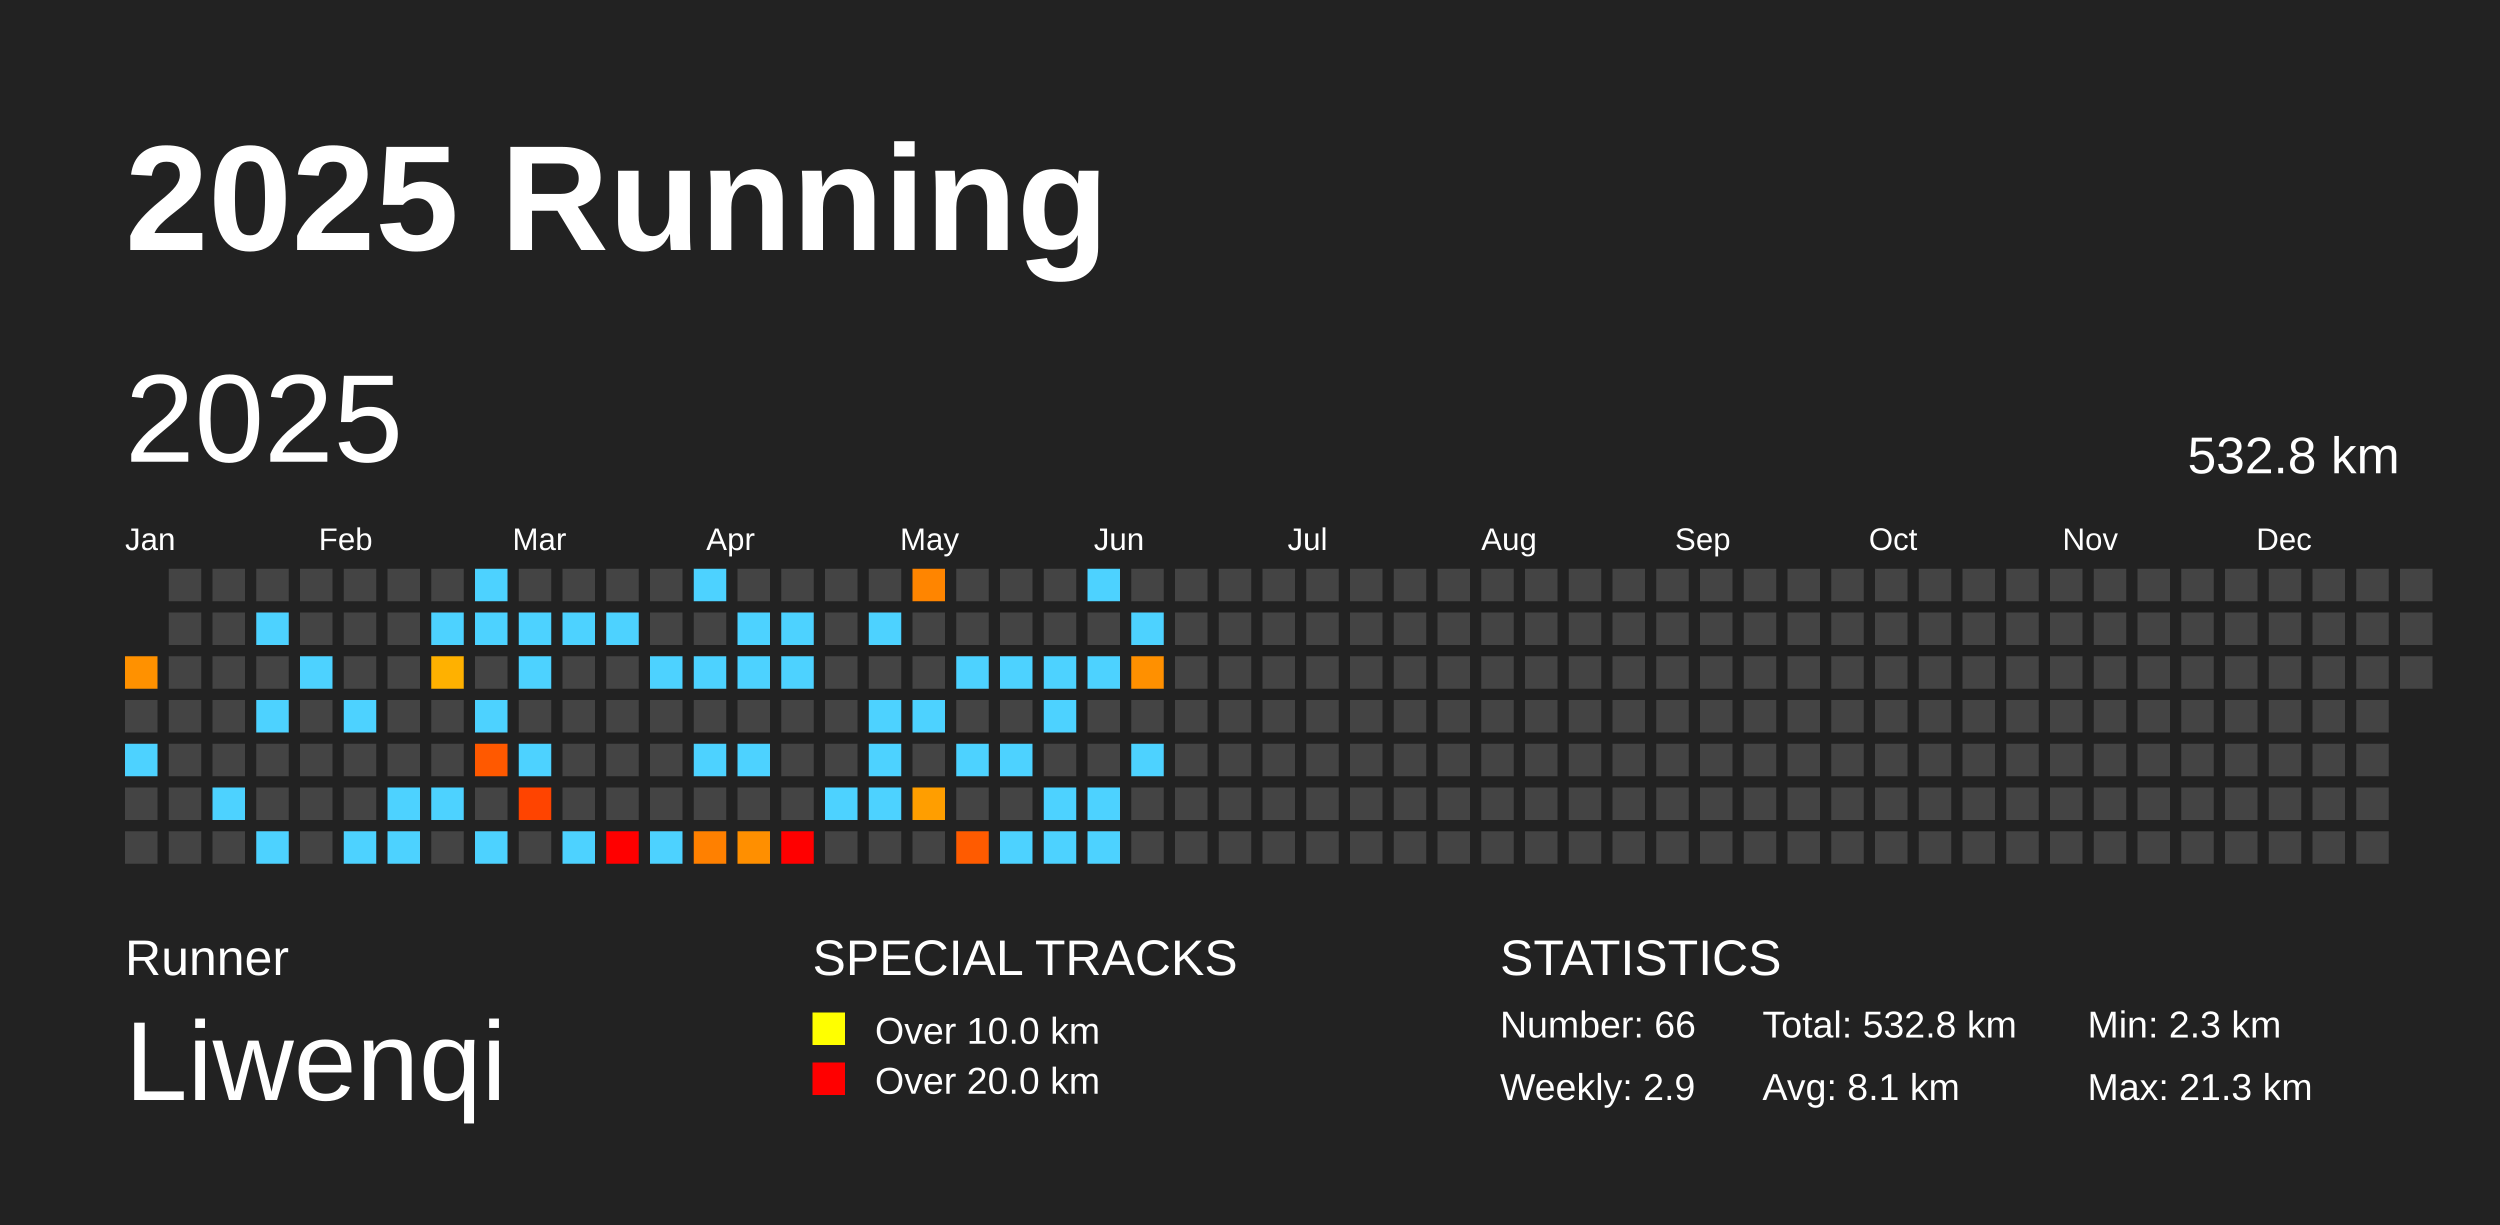
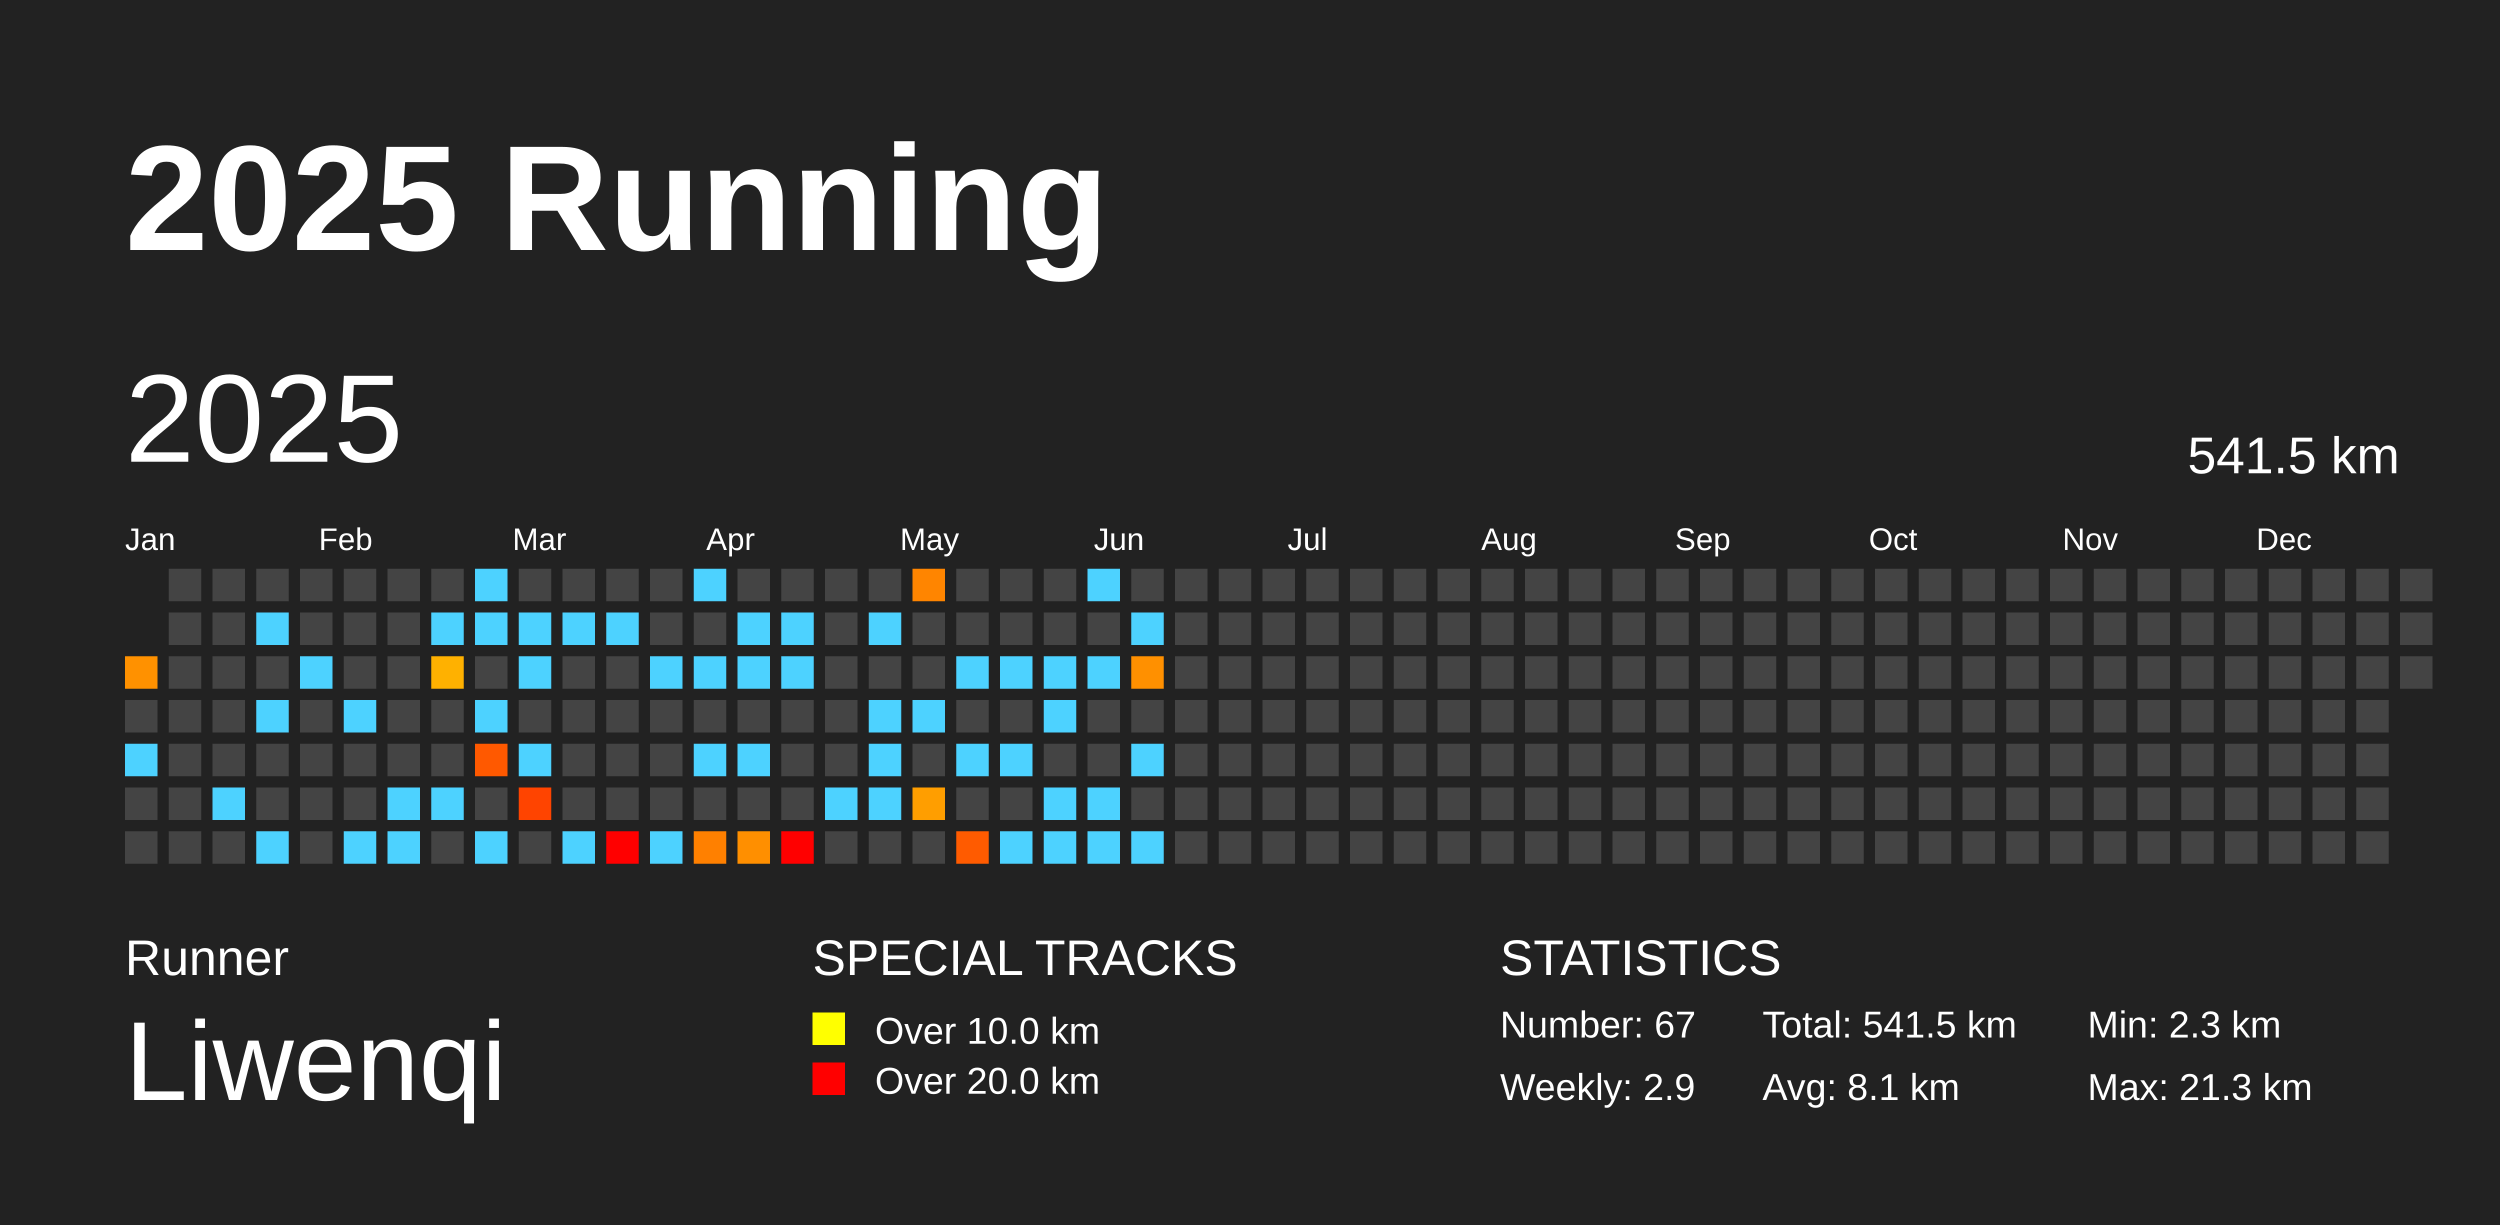
<svg xmlns="http://www.w3.org/2000/svg" baseProfile="full" height="98mm" version="1.1" viewBox="0,0,200,98" width="200mm">
  <defs />
  <rect fill="#222222" height="98" width="200" x="0" y="0" />
  <text fill="#FFFFFF" style="font-size:12px; font-family:Arial; font-weight:bold;" x="10" y="20">2025 Running</text>
  <text fill="#FFFFFF" style="font-size:4px; font-family:Arial" x="10" y="78">Runner</text>
  <text fill="#FFFFFF" style="font-size:9px; font-family:Arial" x="10" y="88">Liwenqi</text>
  <text fill="#FFFFFF" style="font-size:4px; font-family:Arial" x="65" y="78">SPECIAL TRACKS</text>
  <rect fill="yellow" height="2.6" width="2.6" x="65" y="81" />
  <text fill="#FFFFFF" style="font-size:3px; font-family:Arial" x="70" y="83.5">Over 10.0 km</text>
  <rect fill="red" height="2.6" width="2.6" x="65" y="85" />
  <text fill="#FFFFFF" style="font-size:3px; font-family:Arial" x="70" y="87.5">Over 20.0 km</text>
  <text fill="#FFFFFF" style="font-size:4px; font-family:Arial" x="120" y="78">STATISTICS</text>
-   <text fill="#FFFFFF" style="font-size:3px; font-family:Arial" x="120" y="83">Number: 66</text>
+   <text fill="#FFFFFF" style="font-size:3px; font-family:Arial" x="120" y="83">Number: 67</text>
  <text fill="#FFFFFF" style="font-size:3px; font-family:Arial" x="120" y="88">Weekly: 2.9</text>
-   <text fill="#FFFFFF" style="font-size:3px; font-family:Arial" x="141" y="83">Total: 532.8 km</text>
+   <text fill="#FFFFFF" style="font-size:3px; font-family:Arial" x="141" y="83">Total: 541.5 km</text>
  <text fill="#FFFFFF" style="font-size:3px; font-family:Arial" x="141" y="88">Avg: 8.1 km</text>
  <text fill="#FFFFFF" style="font-size:3px; font-family:Arial" x="167" y="83">Min: 2.3 km</text>
  <text fill="#FFFFFF" style="font-size:3px; font-family:Arial" x="167" y="88">Max: 21.3 km</text>
  <text dominant-baseline="hanging" fill="#FFFFFF" style="font-size:10.0px; font-family:Arial;" x="10" y="30">2025</text>
-   <text dominant-baseline="hanging" fill="#FFFFFF" style="font-size:4.125px; font-family:Arial;" x="175" y="35">532.8 km</text>
+   <text dominant-baseline="hanging" fill="#FFFFFF" style="font-size:4.125px; font-family:Arial;" x="175" y="35">541.5 km</text>
  <text fill="#FFFFFF" style="font-size:2.5px; font-family:Arial" x="10.0" y="44">Jan</text>
  <text fill="#FFFFFF" style="font-size:2.5px; font-family:Arial" x="25.5" y="44">Feb</text>
  <text fill="#FFFFFF" style="font-size:2.5px; font-family:Arial" x="41.0" y="44">Mar</text>
  <text fill="#FFFFFF" style="font-size:2.5px; font-family:Arial" x="56.5" y="44">Apr</text>
  <text fill="#FFFFFF" style="font-size:2.5px; font-family:Arial" x="72.0" y="44">May</text>
  <text fill="#FFFFFF" style="font-size:2.5px; font-family:Arial" x="87.5" y="44">Jun</text>
  <text fill="#FFFFFF" style="font-size:2.5px; font-family:Arial" x="103.0" y="44">Jul</text>
  <text fill="#FFFFFF" style="font-size:2.5px; font-family:Arial" x="118.5" y="44">Aug</text>
  <text fill="#FFFFFF" style="font-size:2.5px; font-family:Arial" x="134.0" y="44">Sep</text>
  <text fill="#FFFFFF" style="font-size:2.5px; font-family:Arial" x="149.5" y="44">Oct</text>
  <text fill="#FFFFFF" style="font-size:2.5px; font-family:Arial" x="165.0" y="44">Nov</text>
  <text fill="#FFFFFF" style="font-size:2.5px; font-family:Arial" x="180.5" y="44">Dec</text>
  <rect fill="#ff9100" height="2.6" width="2.6" x="10.0" y="52.5" />
  <rect fill="#444444" height="2.6" width="2.6" x="10.0" y="56.0" />
  <rect fill="#4dd2ff" height="2.6" width="2.6" x="10.0" y="59.5" />
  <rect fill="#444444" height="2.6" width="2.6" x="10.0" y="63.0" />
  <rect fill="#444444" height="2.6" width="2.6" x="10.0" y="66.5" />
  <rect fill="#444444" height="2.6" width="2.6" x="13.5" y="45.5" />
  <rect fill="#444444" height="2.6" width="2.6" x="13.5" y="49.0" />
  <rect fill="#444444" height="2.6" width="2.6" x="13.5" y="52.5" />
  <rect fill="#444444" height="2.6" width="2.6" x="13.5" y="56.0" />
  <rect fill="#444444" height="2.6" width="2.6" x="13.5" y="59.5" />
  <rect fill="#444444" height="2.6" width="2.6" x="13.5" y="63.0" />
  <rect fill="#444444" height="2.6" width="2.6" x="13.5" y="66.5" />
  <rect fill="#444444" height="2.6" width="2.6" x="17.0" y="45.5" />
  <rect fill="#444444" height="2.6" width="2.6" x="17.0" y="49.0" />
  <rect fill="#444444" height="2.6" width="2.6" x="17.0" y="52.5" />
  <rect fill="#444444" height="2.6" width="2.6" x="17.0" y="56.0" />
  <rect fill="#444444" height="2.6" width="2.6" x="17.0" y="59.5" />
  <rect fill="#4dd2ff" height="2.6" width="2.6" x="17.0" y="63.0" />
  <rect fill="#444444" height="2.6" width="2.6" x="17.0" y="66.5" />
  <rect fill="#444444" height="2.6" width="2.6" x="20.5" y="45.5" />
  <rect fill="#4dd2ff" height="2.6" width="2.6" x="20.5" y="49.0" />
  <rect fill="#444444" height="2.6" width="2.6" x="20.5" y="52.5" />
  <rect fill="#4dd2ff" height="2.6" width="2.6" x="20.5" y="56.0" />
  <rect fill="#444444" height="2.6" width="2.6" x="20.5" y="59.5" />
  <rect fill="#444444" height="2.6" width="2.6" x="20.5" y="63.0" />
  <rect fill="#4dd2ff" height="2.6" width="2.6" x="20.5" y="66.5" />
  <rect fill="#444444" height="2.6" width="2.6" x="24.0" y="45.5" />
  <rect fill="#444444" height="2.6" width="2.6" x="24.0" y="49.0" />
  <rect fill="#4dd2ff" height="2.6" width="2.6" x="24.0" y="52.5" />
  <rect fill="#444444" height="2.6" width="2.6" x="24.0" y="56.0" />
  <rect fill="#444444" height="2.6" width="2.6" x="24.0" y="59.5" />
  <rect fill="#444444" height="2.6" width="2.6" x="24.0" y="63.0" />
  <rect fill="#444444" height="2.6" width="2.6" x="24.0" y="66.5" />
  <rect fill="#444444" height="2.6" width="2.6" x="27.5" y="45.5" />
  <rect fill="#444444" height="2.6" width="2.6" x="27.5" y="49.0" />
  <rect fill="#444444" height="2.6" width="2.6" x="27.5" y="52.5" />
  <rect fill="#4dd2ff" height="2.6" width="2.6" x="27.5" y="56.0" />
  <rect fill="#444444" height="2.6" width="2.6" x="27.5" y="59.5" />
  <rect fill="#444444" height="2.6" width="2.6" x="27.5" y="63.0" />
  <rect fill="#4dd2ff" height="2.6" width="2.6" x="27.5" y="66.5" />
  <rect fill="#444444" height="2.6" width="2.6" x="31.0" y="45.5" />
  <rect fill="#444444" height="2.6" width="2.6" x="31.0" y="49.0" />
  <rect fill="#444444" height="2.6" width="2.6" x="31.0" y="52.5" />
  <rect fill="#444444" height="2.6" width="2.6" x="31.0" y="56.0" />
  <rect fill="#444444" height="2.6" width="2.6" x="31.0" y="59.5" />
  <rect fill="#4dd2ff" height="2.6" width="2.6" x="31.0" y="63.0" />
  <rect fill="#4dd2ff" height="2.6" width="2.6" x="31.0" y="66.5" />
  <rect fill="#444444" height="2.6" width="2.6" x="34.5" y="45.5" />
  <rect fill="#4dd2ff" height="2.6" width="2.6" x="34.5" y="49.0" />
  <rect fill="#ffb100" height="2.6" width="2.6" x="34.5" y="52.5" />
  <rect fill="#444444" height="2.6" width="2.6" x="34.5" y="56.0" />
  <rect fill="#444444" height="2.6" width="2.6" x="34.5" y="59.5" />
  <rect fill="#4dd2ff" height="2.6" width="2.6" x="34.5" y="63.0" />
  <rect fill="#444444" height="2.6" width="2.6" x="34.5" y="66.5" />
  <rect fill="#4dd2ff" height="2.6" width="2.6" x="38.0" y="45.5" />
  <rect fill="#4dd2ff" height="2.6" width="2.6" x="38.0" y="49.0" />
  <rect fill="#444444" height="2.6" width="2.6" x="38.0" y="52.5" />
  <rect fill="#4dd2ff" height="2.6" width="2.6" x="38.0" y="56.0" />
  <rect fill="#ff5900" height="2.6" width="2.6" x="38.0" y="59.5" />
  <rect fill="#444444" height="2.6" width="2.6" x="38.0" y="63.0" />
  <rect fill="#4dd2ff" height="2.6" width="2.6" x="38.0" y="66.5" />
  <rect fill="#444444" height="2.6" width="2.6" x="41.5" y="45.5" />
  <rect fill="#4dd2ff" height="2.6" width="2.6" x="41.5" y="49.0" />
  <rect fill="#4dd2ff" height="2.6" width="2.6" x="41.5" y="52.5" />
  <rect fill="#444444" height="2.6" width="2.6" x="41.5" y="56.0" />
  <rect fill="#4dd2ff" height="2.6" width="2.6" x="41.5" y="59.5" />
  <rect fill="#ff4400" height="2.6" width="2.6" x="41.5" y="63.0" />
  <rect fill="#444444" height="2.6" width="2.6" x="41.5" y="66.5" />
  <rect fill="#444444" height="2.6" width="2.6" x="45.0" y="45.5" />
  <rect fill="#4dd2ff" height="2.6" width="2.6" x="45.0" y="49.0" />
  <rect fill="#444444" height="2.6" width="2.6" x="45.0" y="52.5" />
  <rect fill="#444444" height="2.6" width="2.6" x="45.0" y="56.0" />
  <rect fill="#444444" height="2.6" width="2.6" x="45.0" y="59.5" />
  <rect fill="#444444" height="2.6" width="2.6" x="45.0" y="63.0" />
  <rect fill="#4dd2ff" height="2.6" width="2.6" x="45.0" y="66.5" />
  <rect fill="#444444" height="2.6" width="2.6" x="48.5" y="45.5" />
  <rect fill="#4dd2ff" height="2.6" width="2.6" x="48.5" y="49.0" />
  <rect fill="#444444" height="2.6" width="2.6" x="48.5" y="52.5" />
  <rect fill="#444444" height="2.6" width="2.6" x="48.5" y="56.0" />
  <rect fill="#444444" height="2.6" width="2.6" x="48.5" y="59.5" />
  <rect fill="#444444" height="2.6" width="2.6" x="48.5" y="63.0" />
  <rect fill="red" height="2.6" width="2.6" x="48.5" y="66.5" />
  <rect fill="#444444" height="2.6" width="2.6" x="52.0" y="45.5" />
  <rect fill="#444444" height="2.6" width="2.6" x="52.0" y="49.0" />
  <rect fill="#4dd2ff" height="2.6" width="2.6" x="52.0" y="52.5" />
  <rect fill="#444444" height="2.6" width="2.6" x="52.0" y="56.0" />
  <rect fill="#444444" height="2.6" width="2.6" x="52.0" y="59.5" />
  <rect fill="#444444" height="2.6" width="2.6" x="52.0" y="63.0" />
  <rect fill="#4dd2ff" height="2.6" width="2.6" x="52.0" y="66.5" />
  <rect fill="#4dd2ff" height="2.6" width="2.6" x="55.5" y="45.5" />
  <rect fill="#444444" height="2.6" width="2.6" x="55.5" y="49.0" />
  <rect fill="#4dd2ff" height="2.6" width="2.6" x="55.5" y="52.5" />
  <rect fill="#444444" height="2.6" width="2.6" x="55.5" y="56.0" />
  <rect fill="#4dd2ff" height="2.6" width="2.6" x="55.5" y="59.5" />
  <rect fill="#444444" height="2.6" width="2.6" x="55.5" y="63.0" />
  <rect fill="#ff8000" height="2.6" width="2.6" x="55.5" y="66.5" />
  <rect fill="#444444" height="2.6" width="2.6" x="59.0" y="45.5" />
  <rect fill="#4dd2ff" height="2.6" width="2.6" x="59.0" y="49.0" />
  <rect fill="#4dd2ff" height="2.6" width="2.6" x="59.0" y="52.5" />
  <rect fill="#444444" height="2.6" width="2.6" x="59.0" y="56.0" />
  <rect fill="#4dd2ff" height="2.6" width="2.6" x="59.0" y="59.5" />
  <rect fill="#444444" height="2.6" width="2.6" x="59.0" y="63.0" />
  <rect fill="#ff8f00" height="2.6" width="2.6" x="59.0" y="66.5" />
  <rect fill="#444444" height="2.6" width="2.6" x="62.5" y="45.5" />
  <rect fill="#4dd2ff" height="2.6" width="2.6" x="62.5" y="49.0" />
  <rect fill="#4dd2ff" height="2.6" width="2.6" x="62.5" y="52.5" />
  <rect fill="#444444" height="2.6" width="2.6" x="62.5" y="56.0" />
  <rect fill="#444444" height="2.6" width="2.6" x="62.5" y="59.5" />
  <rect fill="#444444" height="2.6" width="2.6" x="62.5" y="63.0" />
  <rect fill="red" height="2.6" width="2.6" x="62.5" y="66.5" />
  <rect fill="#444444" height="2.6" width="2.6" x="66.0" y="45.5" />
  <rect fill="#444444" height="2.6" width="2.6" x="66.0" y="49.0" />
  <rect fill="#444444" height="2.6" width="2.6" x="66.0" y="52.5" />
  <rect fill="#444444" height="2.6" width="2.6" x="66.0" y="56.0" />
  <rect fill="#444444" height="2.6" width="2.6" x="66.0" y="59.5" />
  <rect fill="#4dd2ff" height="2.6" width="2.6" x="66.0" y="63.0" />
  <rect fill="#444444" height="2.6" width="2.6" x="66.0" y="66.5" />
  <rect fill="#444444" height="2.6" width="2.6" x="69.5" y="45.5" />
  <rect fill="#4dd2ff" height="2.6" width="2.6" x="69.5" y="49.0" />
  <rect fill="#444444" height="2.6" width="2.6" x="69.5" y="52.5" />
  <rect fill="#4dd2ff" height="2.6" width="2.6" x="69.5" y="56.0" />
  <rect fill="#4dd2ff" height="2.6" width="2.6" x="69.5" y="59.5" />
  <rect fill="#4dd2ff" height="2.6" width="2.6" x="69.5" y="63.0" />
  <rect fill="#444444" height="2.6" width="2.6" x="69.5" y="66.5" />
  <rect fill="#ff8500" height="2.6" width="2.6" x="73.0" y="45.5" />
  <rect fill="#444444" height="2.6" width="2.6" x="73.0" y="49.0" />
  <rect fill="#444444" height="2.6" width="2.6" x="73.0" y="52.5" />
  <rect fill="#4dd2ff" height="2.6" width="2.6" x="73.0" y="56.0" />
  <rect fill="#444444" height="2.6" width="2.6" x="73.0" y="59.5" />
  <rect fill="#ff9e00" height="2.6" width="2.6" x="73.0" y="63.0" />
  <rect fill="#444444" height="2.6" width="2.6" x="73.0" y="66.5" />
  <rect fill="#444444" height="2.6" width="2.6" x="76.5" y="45.5" />
  <rect fill="#444444" height="2.6" width="2.6" x="76.5" y="49.0" />
  <rect fill="#4dd2ff" height="2.6" width="2.6" x="76.5" y="52.5" />
  <rect fill="#444444" height="2.6" width="2.6" x="76.5" y="56.0" />
  <rect fill="#4dd2ff" height="2.6" width="2.6" x="76.5" y="59.5" />
  <rect fill="#444444" height="2.6" width="2.6" x="76.5" y="63.0" />
  <rect fill="#ff5b00" height="2.6" width="2.6" x="76.5" y="66.5" />
  <rect fill="#444444" height="2.6" width="2.6" x="80.0" y="45.5" />
  <rect fill="#444444" height="2.6" width="2.6" x="80.0" y="49.0" />
  <rect fill="#4dd2ff" height="2.6" width="2.6" x="80.0" y="52.5" />
  <rect fill="#444444" height="2.6" width="2.6" x="80.0" y="56.0" />
  <rect fill="#4dd2ff" height="2.6" width="2.6" x="80.0" y="59.5" />
  <rect fill="#444444" height="2.6" width="2.6" x="80.0" y="63.0" />
  <rect fill="#4dd2ff" height="2.6" width="2.6" x="80.0" y="66.5" />
  <rect fill="#444444" height="2.6" width="2.6" x="83.5" y="45.5" />
  <rect fill="#444444" height="2.6" width="2.6" x="83.5" y="49.0" />
  <rect fill="#4dd2ff" height="2.6" width="2.6" x="83.5" y="52.5" />
  <rect fill="#4dd2ff" height="2.6" width="2.6" x="83.5" y="56.0" />
  <rect fill="#444444" height="2.6" width="2.6" x="83.5" y="59.5" />
  <rect fill="#4dd2ff" height="2.6" width="2.6" x="83.5" y="63.0" />
  <rect fill="#4dd2ff" height="2.6" width="2.6" x="83.5" y="66.5" />
  <rect fill="#4dd2ff" height="2.6" width="2.6" x="87.0" y="45.5" />
  <rect fill="#444444" height="2.6" width="2.6" x="87.0" y="49.0" />
  <rect fill="#4dd2ff" height="2.6" width="2.6" x="87.0" y="52.5" />
  <rect fill="#444444" height="2.6" width="2.6" x="87.0" y="56.0" />
  <rect fill="#444444" height="2.6" width="2.6" x="87.0" y="59.5" />
  <rect fill="#4dd2ff" height="2.6" width="2.6" x="87.0" y="63.0" />
  <rect fill="#4dd2ff" height="2.6" width="2.6" x="87.0" y="66.5" />
  <rect fill="#444444" height="2.6" width="2.6" x="90.5" y="45.5" />
  <rect fill="#4dd2ff" height="2.6" width="2.6" x="90.5" y="49.0" />
  <rect fill="#ff9000" height="2.6" width="2.6" x="90.5" y="52.5" />
  <rect fill="#444444" height="2.6" width="2.6" x="90.5" y="56.0" />
  <rect fill="#4dd2ff" height="2.6" width="2.6" x="90.5" y="59.5" />
  <rect fill="#444444" height="2.6" width="2.6" x="90.5" y="63.0" />
-   <rect fill="#444444" height="2.6" width="2.6" x="90.5" y="66.5" />
+   <rect fill="#4dd2ff" height="2.6" width="2.6" x="90.5" y="66.5" />
  <rect fill="#444444" height="2.6" width="2.6" x="94.0" y="45.5" />
  <rect fill="#444444" height="2.6" width="2.6" x="94.0" y="49.0" />
  <rect fill="#444444" height="2.6" width="2.6" x="94.0" y="52.5" />
  <rect fill="#444444" height="2.6" width="2.6" x="94.0" y="56.0" />
  <rect fill="#444444" height="2.6" width="2.6" x="94.0" y="59.5" />
  <rect fill="#444444" height="2.6" width="2.6" x="94.0" y="63.0" />
  <rect fill="#444444" height="2.6" width="2.6" x="94.0" y="66.5" />
  <rect fill="#444444" height="2.6" width="2.6" x="97.5" y="45.5" />
  <rect fill="#444444" height="2.6" width="2.6" x="97.5" y="49.0" />
  <rect fill="#444444" height="2.6" width="2.6" x="97.5" y="52.5" />
  <rect fill="#444444" height="2.6" width="2.6" x="97.5" y="56.0" />
  <rect fill="#444444" height="2.6" width="2.6" x="97.5" y="59.5" />
  <rect fill="#444444" height="2.6" width="2.6" x="97.5" y="63.0" />
  <rect fill="#444444" height="2.6" width="2.6" x="97.5" y="66.5" />
  <rect fill="#444444" height="2.6" width="2.6" x="101.0" y="45.5" />
  <rect fill="#444444" height="2.6" width="2.6" x="101.0" y="49.0" />
  <rect fill="#444444" height="2.6" width="2.6" x="101.0" y="52.5" />
  <rect fill="#444444" height="2.6" width="2.6" x="101.0" y="56.0" />
  <rect fill="#444444" height="2.6" width="2.6" x="101.0" y="59.5" />
  <rect fill="#444444" height="2.6" width="2.6" x="101.0" y="63.0" />
  <rect fill="#444444" height="2.6" width="2.6" x="101.0" y="66.5" />
  <rect fill="#444444" height="2.6" width="2.6" x="104.5" y="45.5" />
  <rect fill="#444444" height="2.6" width="2.6" x="104.5" y="49.0" />
  <rect fill="#444444" height="2.6" width="2.6" x="104.5" y="52.5" />
  <rect fill="#444444" height="2.6" width="2.6" x="104.5" y="56.0" />
  <rect fill="#444444" height="2.6" width="2.6" x="104.5" y="59.5" />
  <rect fill="#444444" height="2.6" width="2.6" x="104.5" y="63.0" />
  <rect fill="#444444" height="2.6" width="2.6" x="104.5" y="66.5" />
  <rect fill="#444444" height="2.6" width="2.6" x="108.0" y="45.5" />
  <rect fill="#444444" height="2.6" width="2.6" x="108.0" y="49.0" />
  <rect fill="#444444" height="2.6" width="2.6" x="108.0" y="52.5" />
  <rect fill="#444444" height="2.6" width="2.6" x="108.0" y="56.0" />
  <rect fill="#444444" height="2.6" width="2.6" x="108.0" y="59.5" />
  <rect fill="#444444" height="2.6" width="2.6" x="108.0" y="63.0" />
  <rect fill="#444444" height="2.6" width="2.6" x="108.0" y="66.5" />
  <rect fill="#444444" height="2.6" width="2.6" x="111.5" y="45.5" />
  <rect fill="#444444" height="2.6" width="2.6" x="111.5" y="49.0" />
  <rect fill="#444444" height="2.6" width="2.6" x="111.5" y="52.5" />
  <rect fill="#444444" height="2.6" width="2.6" x="111.5" y="56.0" />
  <rect fill="#444444" height="2.6" width="2.6" x="111.5" y="59.5" />
  <rect fill="#444444" height="2.6" width="2.6" x="111.5" y="63.0" />
  <rect fill="#444444" height="2.6" width="2.6" x="111.5" y="66.5" />
  <rect fill="#444444" height="2.6" width="2.6" x="115.0" y="45.5" />
  <rect fill="#444444" height="2.6" width="2.6" x="115.0" y="49.0" />
  <rect fill="#444444" height="2.6" width="2.6" x="115.0" y="52.5" />
  <rect fill="#444444" height="2.6" width="2.6" x="115.0" y="56.0" />
  <rect fill="#444444" height="2.6" width="2.6" x="115.0" y="59.5" />
  <rect fill="#444444" height="2.6" width="2.6" x="115.0" y="63.0" />
  <rect fill="#444444" height="2.6" width="2.6" x="115.0" y="66.5" />
  <rect fill="#444444" height="2.6" width="2.6" x="118.5" y="45.5" />
  <rect fill="#444444" height="2.6" width="2.6" x="118.5" y="49.0" />
  <rect fill="#444444" height="2.6" width="2.6" x="118.5" y="52.5" />
  <rect fill="#444444" height="2.6" width="2.6" x="118.5" y="56.0" />
  <rect fill="#444444" height="2.6" width="2.6" x="118.5" y="59.5" />
  <rect fill="#444444" height="2.6" width="2.6" x="118.5" y="63.0" />
  <rect fill="#444444" height="2.6" width="2.6" x="118.5" y="66.5" />
  <rect fill="#444444" height="2.6" width="2.6" x="122.0" y="45.5" />
  <rect fill="#444444" height="2.6" width="2.6" x="122.0" y="49.0" />
  <rect fill="#444444" height="2.6" width="2.6" x="122.0" y="52.5" />
  <rect fill="#444444" height="2.6" width="2.6" x="122.0" y="56.0" />
  <rect fill="#444444" height="2.6" width="2.6" x="122.0" y="59.5" />
  <rect fill="#444444" height="2.6" width="2.6" x="122.0" y="63.0" />
  <rect fill="#444444" height="2.6" width="2.6" x="122.0" y="66.5" />
  <rect fill="#444444" height="2.6" width="2.6" x="125.5" y="45.5" />
  <rect fill="#444444" height="2.6" width="2.6" x="125.5" y="49.0" />
  <rect fill="#444444" height="2.6" width="2.6" x="125.5" y="52.5" />
  <rect fill="#444444" height="2.6" width="2.6" x="125.5" y="56.0" />
  <rect fill="#444444" height="2.6" width="2.6" x="125.5" y="59.5" />
  <rect fill="#444444" height="2.6" width="2.6" x="125.5" y="63.0" />
  <rect fill="#444444" height="2.6" width="2.6" x="125.5" y="66.5" />
  <rect fill="#444444" height="2.6" width="2.6" x="129.0" y="45.5" />
  <rect fill="#444444" height="2.6" width="2.6" x="129.0" y="49.0" />
  <rect fill="#444444" height="2.6" width="2.6" x="129.0" y="52.5" />
  <rect fill="#444444" height="2.6" width="2.6" x="129.0" y="56.0" />
  <rect fill="#444444" height="2.6" width="2.6" x="129.0" y="59.5" />
  <rect fill="#444444" height="2.6" width="2.6" x="129.0" y="63.0" />
  <rect fill="#444444" height="2.6" width="2.6" x="129.0" y="66.5" />
  <rect fill="#444444" height="2.6" width="2.6" x="132.5" y="45.5" />
  <rect fill="#444444" height="2.6" width="2.6" x="132.5" y="49.0" />
  <rect fill="#444444" height="2.6" width="2.6" x="132.5" y="52.5" />
  <rect fill="#444444" height="2.6" width="2.6" x="132.5" y="56.0" />
  <rect fill="#444444" height="2.6" width="2.6" x="132.5" y="59.5" />
  <rect fill="#444444" height="2.6" width="2.6" x="132.5" y="63.0" />
  <rect fill="#444444" height="2.6" width="2.6" x="132.5" y="66.5" />
  <rect fill="#444444" height="2.6" width="2.6" x="136.0" y="45.5" />
  <rect fill="#444444" height="2.6" width="2.6" x="136.0" y="49.0" />
  <rect fill="#444444" height="2.6" width="2.6" x="136.0" y="52.5" />
  <rect fill="#444444" height="2.6" width="2.6" x="136.0" y="56.0" />
  <rect fill="#444444" height="2.6" width="2.6" x="136.0" y="59.5" />
  <rect fill="#444444" height="2.6" width="2.6" x="136.0" y="63.0" />
  <rect fill="#444444" height="2.6" width="2.6" x="136.0" y="66.5" />
  <rect fill="#444444" height="2.6" width="2.6" x="139.5" y="45.5" />
  <rect fill="#444444" height="2.6" width="2.6" x="139.5" y="49.0" />
  <rect fill="#444444" height="2.6" width="2.6" x="139.5" y="52.5" />
  <rect fill="#444444" height="2.6" width="2.6" x="139.5" y="56.0" />
  <rect fill="#444444" height="2.6" width="2.6" x="139.5" y="59.5" />
  <rect fill="#444444" height="2.6" width="2.6" x="139.5" y="63.0" />
  <rect fill="#444444" height="2.6" width="2.6" x="139.5" y="66.5" />
  <rect fill="#444444" height="2.6" width="2.6" x="143.0" y="45.5" />
  <rect fill="#444444" height="2.6" width="2.6" x="143.0" y="49.0" />
  <rect fill="#444444" height="2.6" width="2.6" x="143.0" y="52.5" />
  <rect fill="#444444" height="2.6" width="2.6" x="143.0" y="56.0" />
  <rect fill="#444444" height="2.6" width="2.6" x="143.0" y="59.5" />
  <rect fill="#444444" height="2.6" width="2.6" x="143.0" y="63.0" />
  <rect fill="#444444" height="2.6" width="2.6" x="143.0" y="66.5" />
  <rect fill="#444444" height="2.6" width="2.6" x="146.5" y="45.5" />
  <rect fill="#444444" height="2.6" width="2.6" x="146.5" y="49.0" />
  <rect fill="#444444" height="2.6" width="2.6" x="146.5" y="52.5" />
  <rect fill="#444444" height="2.6" width="2.6" x="146.5" y="56.0" />
  <rect fill="#444444" height="2.6" width="2.6" x="146.5" y="59.5" />
  <rect fill="#444444" height="2.6" width="2.6" x="146.5" y="63.0" />
  <rect fill="#444444" height="2.6" width="2.6" x="146.5" y="66.5" />
  <rect fill="#444444" height="2.6" width="2.6" x="150.0" y="45.5" />
  <rect fill="#444444" height="2.6" width="2.6" x="150.0" y="49.0" />
  <rect fill="#444444" height="2.6" width="2.6" x="150.0" y="52.5" />
  <rect fill="#444444" height="2.6" width="2.6" x="150.0" y="56.0" />
  <rect fill="#444444" height="2.6" width="2.6" x="150.0" y="59.5" />
  <rect fill="#444444" height="2.6" width="2.6" x="150.0" y="63.0" />
  <rect fill="#444444" height="2.6" width="2.6" x="150.0" y="66.5" />
  <rect fill="#444444" height="2.6" width="2.6" x="153.5" y="45.5" />
  <rect fill="#444444" height="2.6" width="2.6" x="153.5" y="49.0" />
  <rect fill="#444444" height="2.6" width="2.6" x="153.5" y="52.5" />
  <rect fill="#444444" height="2.6" width="2.6" x="153.5" y="56.0" />
  <rect fill="#444444" height="2.6" width="2.6" x="153.5" y="59.5" />
  <rect fill="#444444" height="2.6" width="2.6" x="153.5" y="63.0" />
  <rect fill="#444444" height="2.6" width="2.6" x="153.5" y="66.5" />
  <rect fill="#444444" height="2.6" width="2.6" x="157.0" y="45.5" />
  <rect fill="#444444" height="2.6" width="2.6" x="157.0" y="49.0" />
  <rect fill="#444444" height="2.6" width="2.6" x="157.0" y="52.5" />
  <rect fill="#444444" height="2.6" width="2.6" x="157.0" y="56.0" />
  <rect fill="#444444" height="2.6" width="2.6" x="157.0" y="59.5" />
  <rect fill="#444444" height="2.6" width="2.6" x="157.0" y="63.0" />
  <rect fill="#444444" height="2.6" width="2.6" x="157.0" y="66.5" />
  <rect fill="#444444" height="2.6" width="2.6" x="160.5" y="45.5" />
  <rect fill="#444444" height="2.6" width="2.6" x="160.5" y="49.0" />
  <rect fill="#444444" height="2.6" width="2.6" x="160.5" y="52.5" />
  <rect fill="#444444" height="2.6" width="2.6" x="160.5" y="56.0" />
  <rect fill="#444444" height="2.6" width="2.6" x="160.5" y="59.5" />
  <rect fill="#444444" height="2.6" width="2.6" x="160.5" y="63.0" />
  <rect fill="#444444" height="2.6" width="2.6" x="160.5" y="66.5" />
  <rect fill="#444444" height="2.6" width="2.6" x="164.0" y="45.5" />
  <rect fill="#444444" height="2.6" width="2.6" x="164.0" y="49.0" />
  <rect fill="#444444" height="2.6" width="2.6" x="164.0" y="52.5" />
  <rect fill="#444444" height="2.6" width="2.6" x="164.0" y="56.0" />
  <rect fill="#444444" height="2.6" width="2.6" x="164.0" y="59.5" />
  <rect fill="#444444" height="2.6" width="2.6" x="164.0" y="63.0" />
  <rect fill="#444444" height="2.6" width="2.6" x="164.0" y="66.5" />
  <rect fill="#444444" height="2.6" width="2.6" x="167.5" y="45.5" />
  <rect fill="#444444" height="2.6" width="2.6" x="167.5" y="49.0" />
  <rect fill="#444444" height="2.6" width="2.6" x="167.5" y="52.5" />
  <rect fill="#444444" height="2.6" width="2.6" x="167.5" y="56.0" />
  <rect fill="#444444" height="2.6" width="2.6" x="167.5" y="59.5" />
  <rect fill="#444444" height="2.6" width="2.6" x="167.5" y="63.0" />
  <rect fill="#444444" height="2.6" width="2.6" x="167.5" y="66.5" />
  <rect fill="#444444" height="2.6" width="2.6" x="171.0" y="45.5" />
  <rect fill="#444444" height="2.6" width="2.6" x="171.0" y="49.0" />
  <rect fill="#444444" height="2.6" width="2.6" x="171.0" y="52.5" />
  <rect fill="#444444" height="2.6" width="2.6" x="171.0" y="56.0" />
  <rect fill="#444444" height="2.6" width="2.6" x="171.0" y="59.5" />
  <rect fill="#444444" height="2.6" width="2.6" x="171.0" y="63.0" />
  <rect fill="#444444" height="2.6" width="2.6" x="171.0" y="66.5" />
  <rect fill="#444444" height="2.6" width="2.6" x="174.5" y="45.5" />
  <rect fill="#444444" height="2.6" width="2.6" x="174.5" y="49.0" />
  <rect fill="#444444" height="2.6" width="2.6" x="174.5" y="52.5" />
  <rect fill="#444444" height="2.6" width="2.6" x="174.5" y="56.0" />
  <rect fill="#444444" height="2.6" width="2.6" x="174.5" y="59.5" />
  <rect fill="#444444" height="2.6" width="2.6" x="174.5" y="63.0" />
  <rect fill="#444444" height="2.6" width="2.6" x="174.5" y="66.5" />
  <rect fill="#444444" height="2.6" width="2.6" x="178.0" y="45.5" />
  <rect fill="#444444" height="2.6" width="2.6" x="178.0" y="49.0" />
  <rect fill="#444444" height="2.6" width="2.6" x="178.0" y="52.5" />
  <rect fill="#444444" height="2.6" width="2.6" x="178.0" y="56.0" />
  <rect fill="#444444" height="2.6" width="2.6" x="178.0" y="59.5" />
  <rect fill="#444444" height="2.6" width="2.6" x="178.0" y="63.0" />
  <rect fill="#444444" height="2.6" width="2.6" x="178.0" y="66.5" />
  <rect fill="#444444" height="2.6" width="2.6" x="181.5" y="45.5" />
  <rect fill="#444444" height="2.6" width="2.6" x="181.5" y="49.0" />
  <rect fill="#444444" height="2.6" width="2.6" x="181.5" y="52.5" />
  <rect fill="#444444" height="2.6" width="2.6" x="181.5" y="56.0" />
  <rect fill="#444444" height="2.6" width="2.6" x="181.5" y="59.5" />
  <rect fill="#444444" height="2.6" width="2.6" x="181.5" y="63.0" />
  <rect fill="#444444" height="2.6" width="2.6" x="181.5" y="66.5" />
  <rect fill="#444444" height="2.6" width="2.6" x="185.0" y="45.5" />
  <rect fill="#444444" height="2.6" width="2.6" x="185.0" y="49.0" />
  <rect fill="#444444" height="2.6" width="2.6" x="185.0" y="52.5" />
  <rect fill="#444444" height="2.6" width="2.6" x="185.0" y="56.0" />
  <rect fill="#444444" height="2.6" width="2.6" x="185.0" y="59.5" />
  <rect fill="#444444" height="2.6" width="2.6" x="185.0" y="63.0" />
  <rect fill="#444444" height="2.6" width="2.6" x="185.0" y="66.5" />
  <rect fill="#444444" height="2.6" width="2.6" x="188.5" y="45.5" />
  <rect fill="#444444" height="2.6" width="2.6" x="188.5" y="49.0" />
  <rect fill="#444444" height="2.6" width="2.6" x="188.5" y="52.5" />
  <rect fill="#444444" height="2.6" width="2.6" x="188.5" y="56.0" />
  <rect fill="#444444" height="2.6" width="2.6" x="188.5" y="59.5" />
  <rect fill="#444444" height="2.6" width="2.6" x="188.5" y="63.0" />
  <rect fill="#444444" height="2.6" width="2.6" x="188.5" y="66.5" />
  <rect fill="#444444" height="2.6" width="2.6" x="192.0" y="45.5" />
  <rect fill="#444444" height="2.6" width="2.6" x="192.0" y="49.0" />
  <rect fill="#444444" height="2.6" width="2.6" x="192.0" y="52.5" />
</svg>
